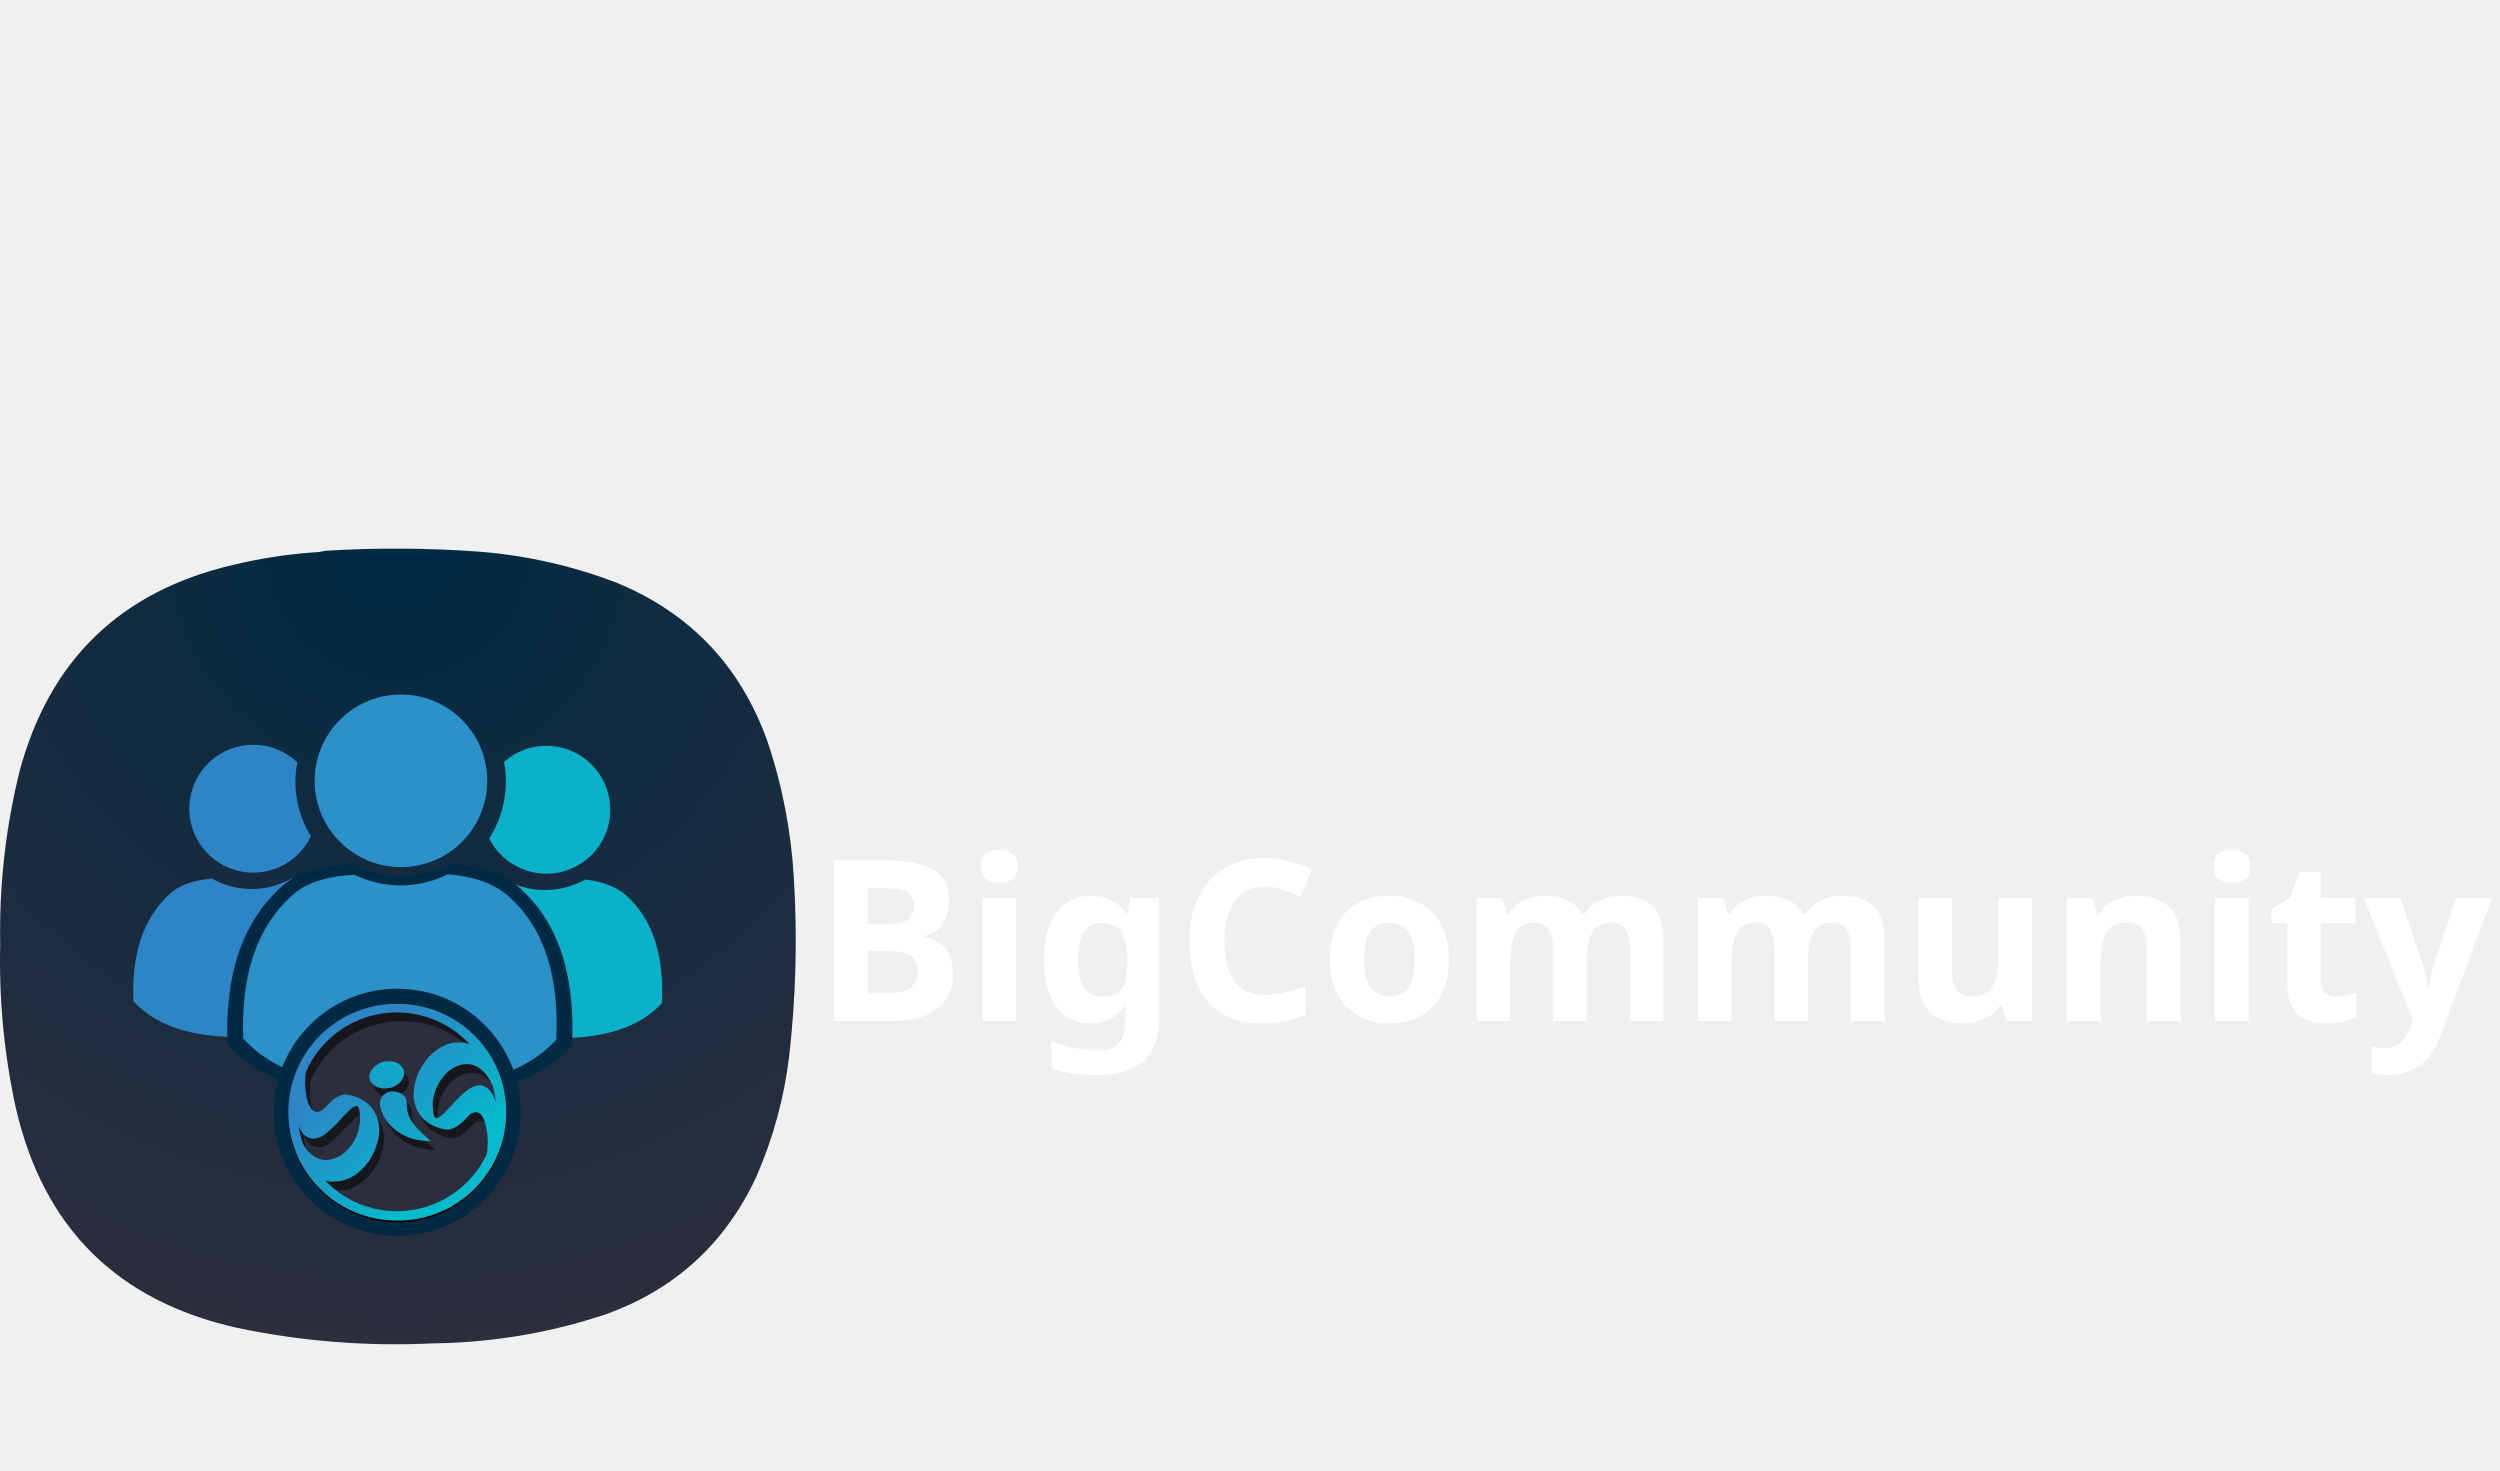
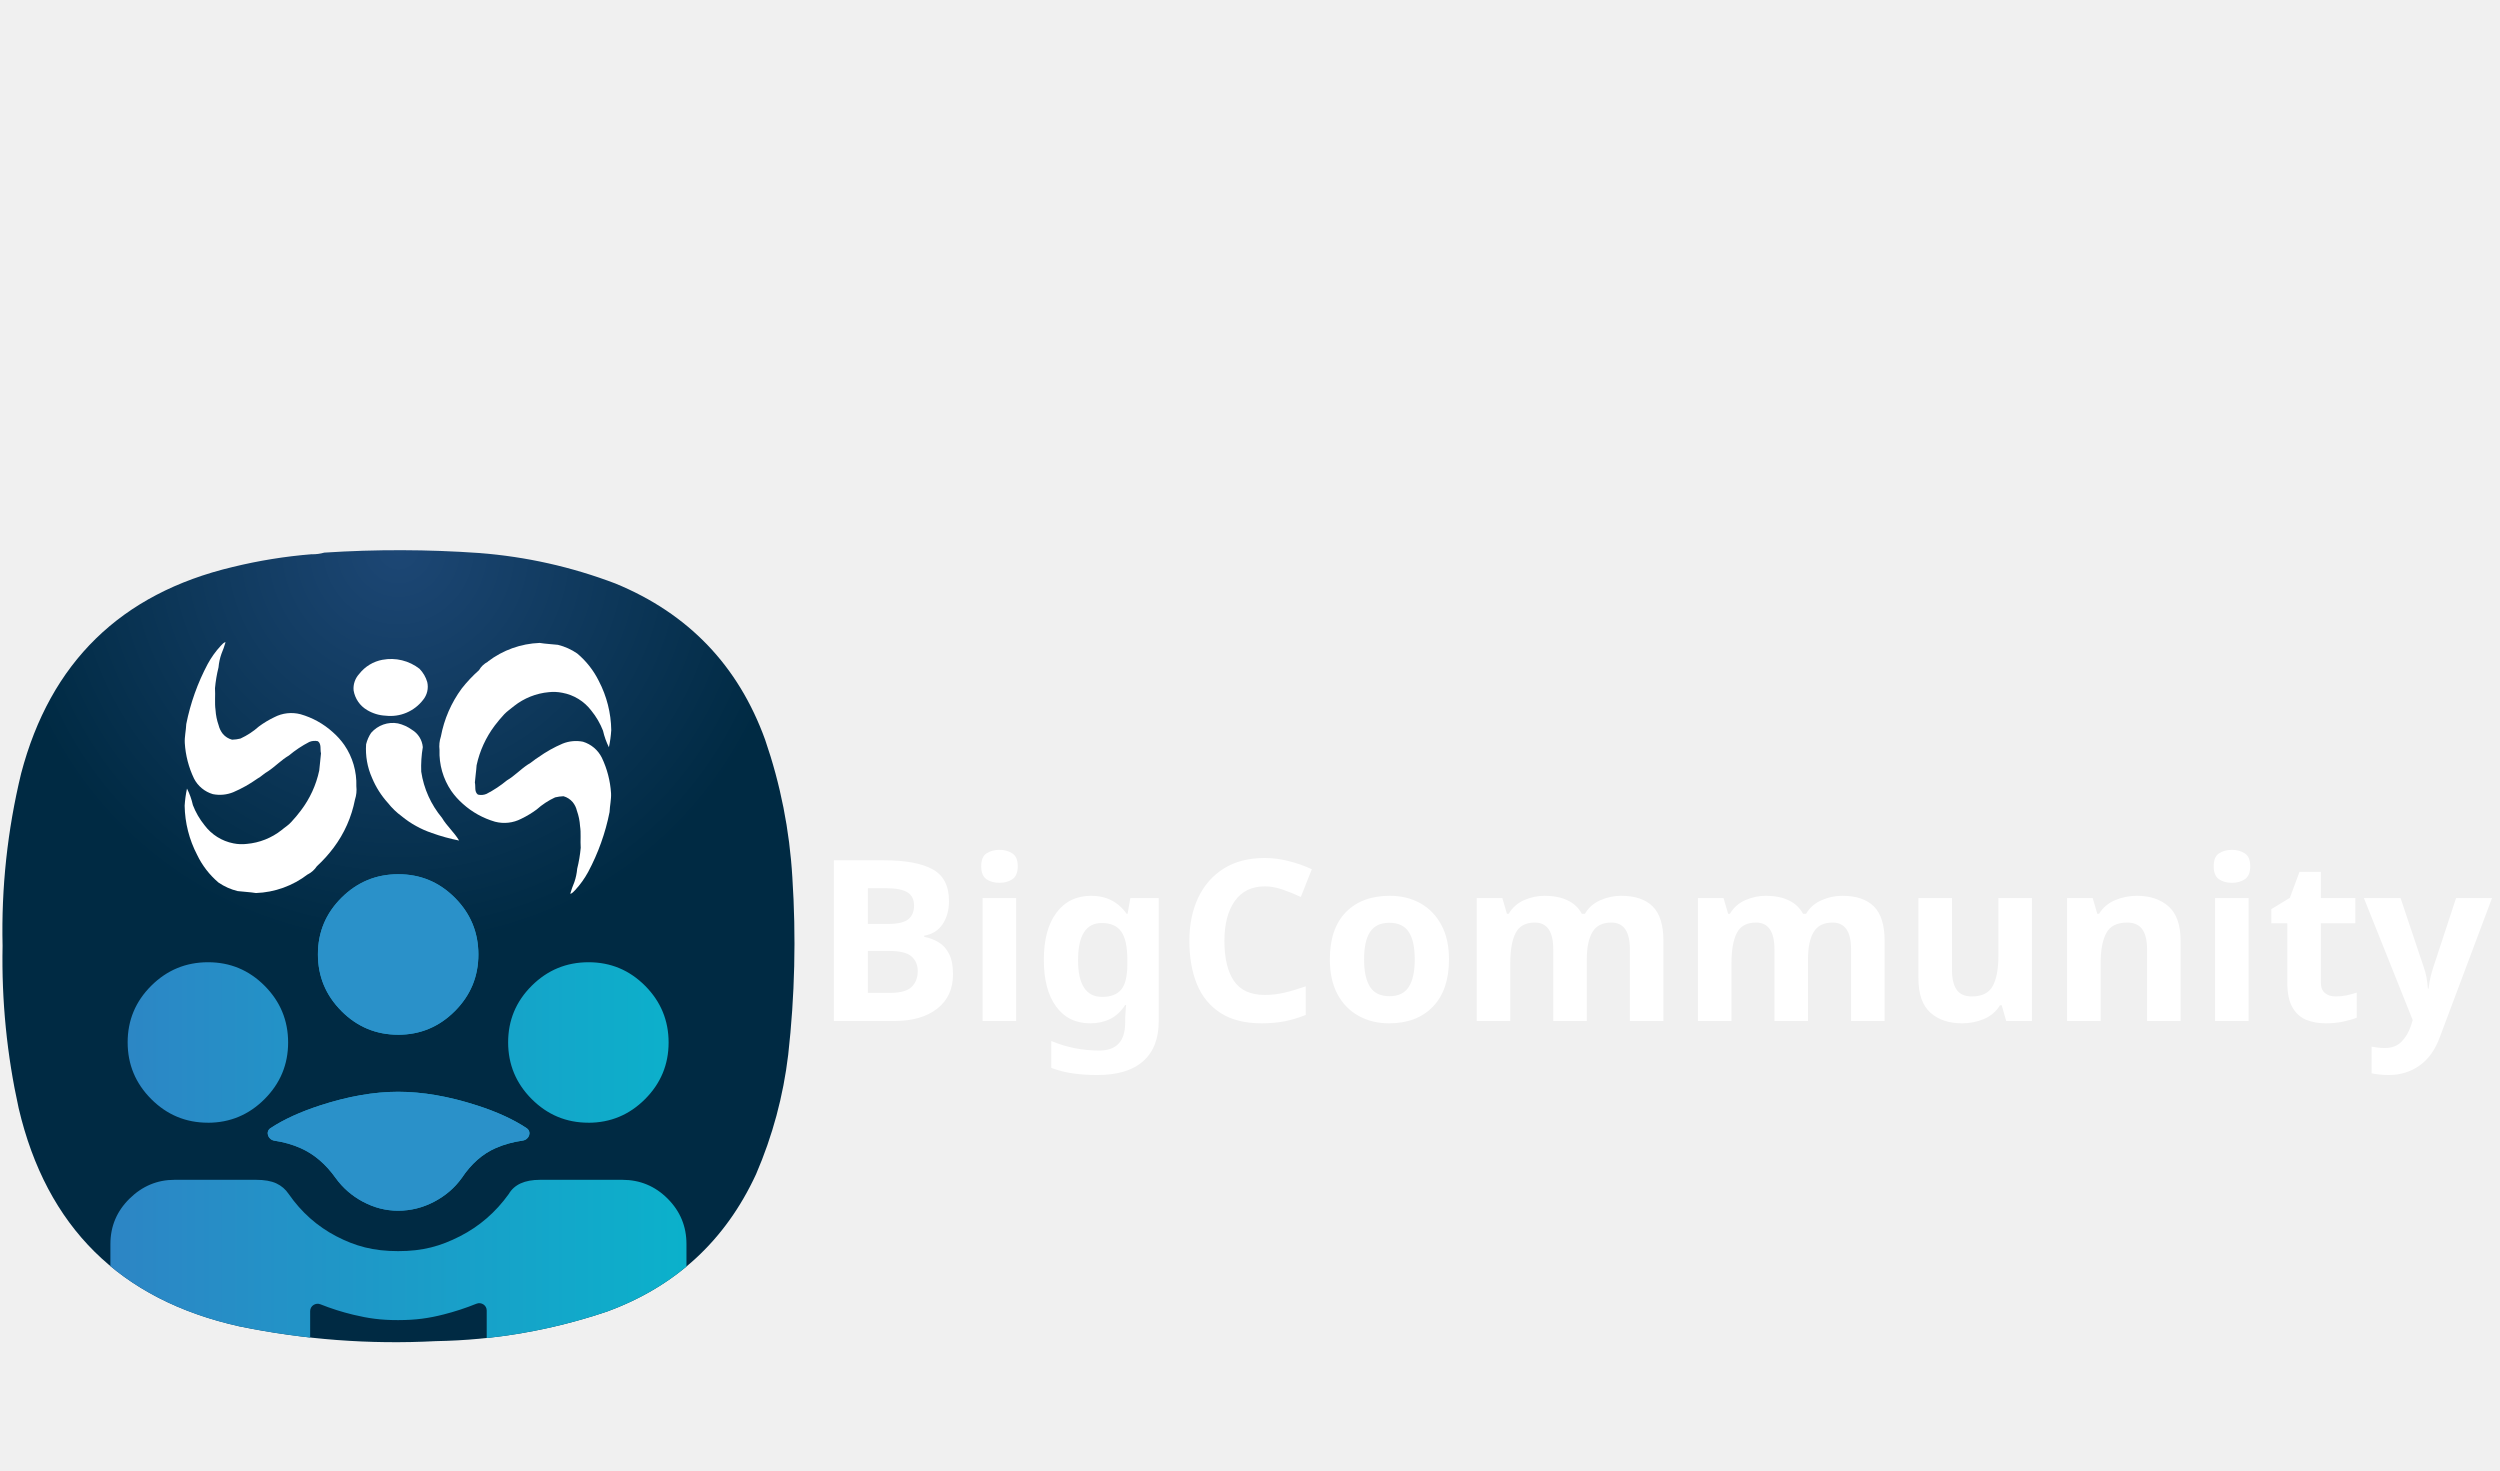
- <svg xmlns="http://www.w3.org/2000/svg" xmlns:xlink="http://www.w3.org/1999/xlink" version="1.2" width="340" height="200" id="svg2" xml:space="preserve">
+ <svg xmlns="http://www.w3.org/2000/svg" version="1.2" width="340" height="200" id="svg2" xml:space="preserve">
  <defs id="defs4">
    <radialGradient id="a-6" cx="0" cy="0" r="1" fx="0" fy="0" gradientTransform="matrix(-0.5226837,146.8013,-146.8013,-0.5226837,144.6632,-31.00048)" gradientUnits="userSpaceOnUse" spreadMethod="pad">
      <stop offset="0" style="stop-opacity:1;stop-color:#002a43" id="stop7-1" />
      <stop offset="1" style="stop-opacity:1;stop-color:#2c2d3d" id="stop8-8" />
    </radialGradient>
-     <linearGradient xlink:href="#b" id="linearGradient4" gradientUnits="userSpaceOnUse" gradientTransform="matrix(0.07891685,2.809821e-4,2.809821e-4,-0.07891685,125.3455,94.49635)" x1="70.74" y1="207.69" x2="304.39" y2="456.44" spreadMethod="pad" />
    <linearGradient id="b" x1="70.74" x2="304.39" y1="207.69" y2="456.44" gradientTransform="matrix(0.01252805,4.4605909e-5,4.4605909e-5,-0.01252805,8.880577,20.19845)" gradientUnits="userSpaceOnUse" spreadMethod="pad">
      <stop offset="0" style="stop-opacity:1;stop-color:#2d85c6" id="stop1" />
      <stop offset="1" style="stop-opacity:1;stop-color:#04bacc" id="stop2" />
    </linearGradient>
-     <linearGradient xlink:href="#c" id="linearGradient5" gradientUnits="userSpaceOnUse" gradientTransform="matrix(0.07891685,2.809821e-4,-2.809821e-4,0.07891685,124.1687,52.6933)" x1="146.39" y1="136.63" x2="380.04" y2="385.38" spreadMethod="pad" />
    <linearGradient id="c" x1="146.39" x2="380.04" y1="136.63" y2="385.38" gradientTransform="matrix(0.01252805,4.4605909e-5,-4.4605909e-5,0.01252805,8.693755,13.56222)" gradientUnits="userSpaceOnUse" spreadMethod="pad">
      <stop offset="0" style="stop-opacity:1;stop-color:#2d85c6" id="stop3" />
      <stop offset="1" style="stop-opacity:1;stop-color:#04bacc" id="stop4" />
    </linearGradient>
-     <linearGradient xlink:href="#d" id="linearGradient6" gradientUnits="userSpaceOnUse" gradientTransform="matrix(0.07891685,2.809821e-4,-2.809821e-4,0.07891685,124.1687,52.6933)" x1="127.32" y1="154.54" x2="360.97" y2="403.29" spreadMethod="pad" />
    <linearGradient id="d" x1="127.32" x2="360.97" y1="154.54" y2="403.29" gradientTransform="matrix(0.01252805,4.4605909e-5,-4.4605909e-5,0.01252805,8.693755,13.56222)" gradientUnits="userSpaceOnUse" spreadMethod="pad">
      <stop offset="0" style="stop-opacity:1;stop-color:#2d85c6" id="stop5" />
      <stop offset="1" style="stop-opacity:1;stop-color:#04bacc" id="stop6" />
    </linearGradient>
+     <radialGradient id="a-6-7" cx="0" cy="0" r="1" fx="0" fy="0" gradientTransform="matrix(-0.5226837,146.8013,-146.8013,-0.5226837,144.6632,-31.00048)" gradientUnits="userSpaceOnUse" spreadMethod="pad">
+       <stop offset="0" style="stop-opacity:1;stop-color:#002a43" id="stop7-1-5" />
+       <stop offset="1" style="stop-opacity:1;stop-color:#2c2d3d" id="stop8-8-9" />
+     </radialGradient>
+     <radialGradient id="paint0_radial_313_57" cx="0" cy="0" r="1" gradientUnits="userSpaceOnUse" gradientTransform="matrix(0,11,-11,0,301,318)">
+       <stop stop-color="#1D4775" id="stop8" />
+       <stop offset="1" stop-color="#002A43" id="stop9" />
+     </radialGradient>
+     <linearGradient id="paint1_linear_313_57" x1="4" y1="16" x2="20" y2="16" gradientUnits="userSpaceOnUse" gradientTransform="translate(289,317)">
+       <stop stop-color="#2D85C5" id="stop10" />
+       <stop offset="1" stop-color="#0BB1CB" id="stop11" />
+     </linearGradient>
+     <radialGradient id="a-6-1" cx="0" cy="0" r="1" fx="0" fy="0" gradientTransform="matrix(-0.5226837,146.8013,-146.8013,-0.5226837,144.6632,-31.00048)" gradientUnits="userSpaceOnUse" spreadMethod="pad">
+       <stop offset="0" style="stop-opacity:1;stop-color:#002a43" id="stop7-1-0" />
+       <stop offset="1" style="stop-opacity:1;stop-color:#2c2d3d" id="stop8-8-6" />
+     </radialGradient>
  </defs>
-   <g id="g1" transform="matrix(0.7371651,0,0,0.7371651,-52.33872,97.46393)">
-     <path d="m 128.601,-30.293 c 0.801,0.003 1.566,-0.101 2.297,-0.303 a 212.285,212.285 0 0 1 28.746,0.174 91.284,91.284 0 0 1 25.212,5.748 c 13.495,5.609 22.704,15.304 27.665,29.05 2.818,8.284 4.451,16.805 4.945,25.526 a 188.369,188.369 0 0 1 -0.882,32.845 78.882,78.882 0 0 1 -6.058,22.15 c -5.711,12.284 -14.95,20.731 -27.68,25.338 a 104.221,104.221 0 0 1 -31.827,5.385 142.336,142.336 0 0 1 -36.37,-2.879 C 92.557,107.761 78.983,94.233 73.919,72.177 a 126.73,126.73 0 0 1 -2.882,-30.109 123.465,123.465 0 0 1 3.557,-31.928 c 5.492,-20.551 18.607,-33.263 39.337,-38.118 a 91.16,91.16 0 0 1 14.706,-2.314 z" style="fill:url(#a-6);fill-rule:evenodd;stroke:none;stroke-width:8.897" id="path8-7" />
-     <path d="m 171.812,5.379 c -2.883,-0.01 -5.662,1.048 -7.822,2.962 A 19.538,19.538 0 0 1 161.253,22.477 11.798,11.798 0 1 0 171.812,5.379 Z m 7.181,24.671 a 15.374,15.374 0 0 1 -7.481,1.94 14.858,14.858 0 0 1 -7.289,-1.93 c -2.812,0.275 -5.635,0.959 -7.59,2.731 -5.23,4.67 -7.203,11.505 -6.886,19.905 4.812,5.266 12.485,6.869 21.659,6.59 9.172,0.344 16.873,-1.194 21.714,-6.427 0.386,-8.406 -1.431,-15.317 -6.691,-19.962 -1.978,-1.706 -4.698,-2.526 -7.437,-2.847 z" style="fill:#0bb1cb;fill-opacity:1;fill-rule:nonzero;stroke:none;stroke-width:8.897" id="path9-5" />
-     <path d="m 117.781,5.186 a 11.798,11.798 0 1 0 10.572,16.907 19.449,19.449 0 0 1 -2.855,-10.162 c 0.004,-1.157 0.115,-2.34 0.368,-3.486 A 11.771,11.771 0 0 0 117.781,5.186 Z m 7.03,24.67 a 15.081,15.081 0 0 1 -7.436,1.94 c -2.58,-0.009 -5.069,-0.668 -7.289,-1.93 -2.83,0.275 -5.653,0.959 -7.643,2.731 -5.23,4.67 -7.159,11.505 -6.833,19.905 4.804,5.266 12.494,6.869 21.668,6.59 9.163,0.344 16.855,-1.194 21.705,-6.427 0.377,-8.406 -1.44,-15.317 -6.744,-19.963 -1.978,-1.706 -4.662,-2.526 -7.437,-2.847 z" style="fill:#2d85c6;fill-opacity:1;fill-rule:nonzero;stroke:none;stroke-width:8.897" id="path10-9" />
-     <path d="m 154.501,27.106 a 20.881,20.881 0 0 1 -18.942,0.075 c -4.556,0.295 -9.32,1.221 -12.524,4.093 -7.676,6.886 -10.523,16.885 -10.078,29.227 7.064,7.703 18.31,10.039 31.764,9.597 13.451,0.537 24.749,-1.718 31.832,-9.371 0.569,-12.338 -2.109,-22.491 -9.869,-29.298 -3.184,-2.796 -7.664,-3.924 -12.183,-4.323 z" style="fill:#002a43;fill-opacity:1;fill-rule:nonzero;stroke:none;stroke-width:8.897" id="path11-2" />
-     <path d="m 145.021,-4.076 a 15.917,15.917 0 1 0 -0.104,31.834 15.917,15.917 0 0 0 0.113,-31.834 z m 8.601,33.164 a 19.511,19.511 0 0 1 -17.234,0.081 c -4.129,0.225 -8.456,1.082 -11.384,3.714 -6.971,6.23 -9.539,15.323 -9.125,26.517 6.399,7.007 16.65,9.125 28.849,8.76 12.232,0.453 22.453,-1.593 28.911,-8.554 0.494,-11.191 -1.92,-20.444 -8.954,-26.581 -2.909,-2.555 -6.963,-3.61 -11.063,-3.936 z" style="fill:#2a92c9;fill-opacity:1;fill-rule:nonzero;stroke:none;stroke-width:8.897" id="path12-2" />
-     <path d="m 167.087,73.069 a 22.777,22.777 0 0 1 -22.875,22.713 22.777,22.777 0 0 1 -22.713,-22.875 22.794,22.794 0 1 1 45.588,0.162 z" style="fill:#002a43;fill-opacity:1;fill-rule:nonzero;stroke:none;stroke-width:8.897" id="path13-8" />
-     <path d="m 164.133,73.192 a 19.796,19.796 0 1 1 -39.592,-0.114 19.796,19.796 0 0 1 39.592,0.114 z" style="fill:#16171c;fill-opacity:1;fill-rule:nonzero;stroke:#000000;stroke-width:0.776;stroke-linecap:butt;stroke-linejoin:miter;stroke-miterlimit:10;stroke-dasharray:none;stroke-opacity:1" id="path14-9" />
-     <path d="m 160.819,66.855 a 3.861,3.861 0 0 0 -2.736,-1.157 c -0.383,0.034 -0.801,-0.038 -1.148,0.138 a 5.863,5.863 0 0 0 -2.791,1.654 c -0.241,0.284 -0.518,0.559 -0.759,0.834 -0.215,0.382 -0.492,0.728 -0.671,1.11 a 8.781,8.781 0 0 0 -0.983,3.716 c 0.034,0.489 0.032,0.97 0.101,1.495 0.132,0.312 0.059,0.801 0.415,0.971 0.276,0.072 0.516,-0.06 0.73,-0.166 0.589,-0.416 1.08,-0.904 1.562,-1.454 0.562,-0.487 1.018,-1.109 1.536,-1.632 0.312,-0.239 0.527,-0.585 0.839,-0.798 0.554,-0.585 1.187,-1.072 1.847,-1.515 a 3.354,3.354 0 0 1 1.737,-0.448 c 0.729,0.074 1.422,0.485 1.838,1.083 0.452,0.589 0.796,1.248 1.007,1.952 a 17.723,17.723 0 0 0 -0.55,-2.991 c -0.31,-0.348 -0.415,-0.838 -0.69,-1.221 -0.381,-0.562 -0.761,-1.15 -1.284,-1.57 z" style="fill:#2c2d3d;fill-opacity:1;fill-rule:nonzero;stroke:none;stroke-width:8.897" id="path15-7" />
-     <path d="m 128.243,70.351 c 0.14,0.597 0.138,1.255 0.34,1.879 a 4.431,4.431 0 0 0 0.485,1.256 c 0.142,0.205 0.239,0.49 0.487,0.66 0.239,0.25 0.55,0.313 0.862,0.386 l 0.73,-0.202 a 6.317,6.317 0 0 0 1.402,-1.356 c 0.384,-0.31 0.732,-0.727 1.178,-1.001 0.669,-0.416 1.435,-0.76 2.226,-0.615 a 6.522,6.522 0 0 1 2.986,1.087 c 0.417,0.277 0.87,0.555 1.216,0.939 a 6.344,6.344 0 0 1 1.625,3.378 c 0.07,0.383 0.166,0.766 0.067,1.148 -0.006,1.566 -0.5,3.059 -1.164,4.444 -0.385,0.621 -0.734,1.287 -1.225,1.837 -0.206,0.275 -0.385,0.559 -0.661,0.763 a 7.856,7.856 0 0 1 -4.181,2.352 l -1.602,0.092 a 4.066,4.066 0 0 1 -1.147,-0.244 18.319,18.319 0 0 0 29.805,-4.761 l 0.109,-0.622 c 0.037,-0.418 0.101,-0.8 0.075,-1.183 0.1,-0.622 -0.032,-1.246 -0.029,-1.877 -0.14,-0.623 -0.173,-1.246 -0.376,-1.879 -0.105,-0.419 -0.21,-0.864 -0.449,-1.247 -0.177,-0.25 -0.274,-0.526 -0.487,-0.669 -0.239,-0.241 -0.586,-0.314 -0.897,-0.386 a 13.408,13.408 0 0 0 -0.695,0.211 6.522,6.522 0 0 0 -1.437,1.312 c -0.384,0.346 -0.732,0.763 -1.178,1.046 -0.633,0.407 -1.435,0.751 -2.2,0.615 -1.076,-0.039 -2.08,-0.568 -3.012,-1.087 -0.417,-0.286 -0.87,-0.564 -1.18,-0.947 a 5.819,5.819 0 0 1 -1.625,-3.378 c -0.07,-0.383 -0.166,-0.766 -0.067,-1.148 a 10.605,10.605 0 0 1 1.128,-4.445 c 0.385,-0.621 0.734,-1.314 1.225,-1.837 0.215,-0.275 0.42,-0.55 0.697,-0.754 a 7.856,7.856 0 0 1 4.181,-2.352 l 1.602,-0.101 c 0.516,0.037 1.005,0.182 1.493,0.352 a 18.23,18.23 0 0 0 -13.36,-5.848 c -7.58,-0.027 -14.091,4.505 -16.899,11.026 -1.3e-4,0.035 -0.036,0.071 -0.036,0.107 -0.037,0.382 -0.101,0.8 -0.04,1.183 -0.1,0.622 -0.004,1.246 0.029,1.868 z m 18.856,4.169 c 0.377,1.46 1.387,2.683 2.46,3.692 0.514,0.634 1.242,1.09 1.764,1.715 -0.801,-0.003 -1.637,-0.113 -2.428,-0.284 a 8.007,8.007 0 0 1 -2.817,-0.989 c -0.488,-0.313 -1.003,-0.555 -1.42,-0.975 a 7.438,7.438 0 0 1 -1.693,-1.919 5.854,5.854 0 0 1 -1.004,-2.779 2.758,2.758 0 0 1 0.289,-1.084 c 0.412,-0.764 1.285,-1.17 2.157,-1.202 0.445,0.073 0.898,0.101 1.28,0.352 0.631,0.207 1.012,0.769 1.214,1.357 0.069,0.694 0.03,1.424 0.197,2.118 z m -6.744,-7.595 a 3.47,3.47 0 0 1 1.811,-1.488 2.9,2.9 0 0 1 1.22,-0.245 3.096,3.096 0 0 1 2.116,0.497 c 0.31,0.277 0.692,0.563 0.833,1.008 a 1.788,1.788 0 0 1 -0.112,1.566 3.292,3.292 0 0 1 -1.5,1.489 3.612,3.612 0 0 1 -1.496,0.413 3.497,3.497 0 0 1 -1.699,-0.211 c -0.666,-0.287 -1.252,-0.805 -1.427,-1.5 -0.203,-0.526 0.004,-1.05 0.255,-1.529 z" style="fill:#2c2d3d;fill-opacity:1;fill-rule:nonzero;stroke:none;stroke-width:8.897" id="path16-3" />
-     <path d="m 127.698,78.383 a 7.011,7.011 0 0 1 -0.725,-1.293 c 0.13,1.041 0.375,2.092 0.719,3.099 0.071,0.142 0.132,0.312 0.239,0.455 0.381,0.553 0.761,1.15 1.311,1.562 a 3.897,3.897 0 0 0 2.745,1.158 c 0.383,-0.034 0.765,0.038 1.148,-0.129 a 5.872,5.872 0 0 0 2.782,-1.663 c 0.25,-0.275 0.527,-0.55 0.741,-0.834 0.206,-0.373 0.483,-0.728 0.662,-1.101 a 8.826,8.826 0 0 0 1.019,-3.715 l -0.101,-1.495 c -0.132,-0.321 -0.068,-0.801 -0.441,-0.98 -0.249,-0.072 -0.49,0.069 -0.73,0.175 a 8.185,8.185 0 0 0 -1.535,1.454 c -0.598,0.478 -1.018,1.109 -1.572,1.623 -0.277,0.248 -0.491,0.594 -0.804,0.798 a 11.032,11.032 0 0 1 -1.883,1.524 3.345,3.345 0 0 1 -1.737,0.448 2.705,2.705 0 0 1 -1.838,-1.083 z" style="fill:#2c2d3d;fill-opacity:1;fill-rule:nonzero;stroke:none;stroke-width:8.897" id="path17-6" />
-     <path d="m 142.325,68.559 a 3.061,3.061 0 0 0 1.532,-0.404 3.114,3.114 0 0 0 1.464,-1.463 1.824,1.824 0 0 0 0.113,-1.592 c -0.141,-0.419 -0.522,-0.696 -0.833,-1.008 a 3.043,3.043 0 0 0 -2.116,-0.497 3.007,3.007 0 0 0 -1.22,0.236 3.719,3.719 0 0 0 -1.812,1.524 c -0.206,0.453 -0.457,0.968 -0.246,1.494 0.166,0.695 0.761,1.222 1.418,1.5 0.551,0.18 1.111,0.315 1.699,0.211 z" style="fill:url(#linearGradient4);stroke:none;stroke-width:8.897" id="path18-1" />
-     <path d="m 148.657,76.652 c -1.073,-1.054 -2.074,-2.267 -2.451,-3.692 -0.176,-0.704 -0.137,-1.433 -0.206,-2.163 a 1.993,1.993 0 0 0 -1.17,-1.357 c -0.417,-0.206 -0.871,-0.243 -1.325,-0.316 a 2.473,2.473 0 0 0 -2.157,1.176 3.007,3.007 0 0 0 -0.28,1.076 6.05,6.05 0 0 0 0.995,2.779 8.417,8.417 0 0 0 1.728,1.955 c 0.381,0.384 0.905,0.626 1.393,0.948 0.861,0.484 1.803,0.834 2.808,1.015 a 20.463,20.463 0 0 0 2.464,0.285 c -0.514,-0.66 -1.277,-1.081 -1.8,-1.706 z" style="fill:url(#linearGradient5);stroke:none;stroke-width:8.897" id="path19-2" />
-     <path d="m 144.364,52.97 a 20.001,20.001 0 1 0 -0.142,40.001 20.001,20.001 0 1 0 0.142,-40.001 z m -16.016,27.675 c -0.559,-0.42 -0.939,-1.018 -1.32,-1.571 -0.062,-0.178 -0.168,-0.312 -0.239,-0.49 a 23.577,23.577 0 0 1 -0.719,-3.063 7.847,7.847 0 0 0 0.725,1.257 2.669,2.669 0 0 0 1.873,1.083 3.256,3.256 0 0 0 1.71,-0.448 10.677,10.677 0 0 0 1.874,-1.488 c 0.321,-0.239 0.527,-0.55 0.839,-0.789 0.527,-0.523 0.947,-1.18 1.536,-1.667 0.491,-0.514 0.973,-1.037 1.571,-1.454 a 1.263,1.263 0 0 1 0.695,-0.176 c 0.382,0.215 0.309,0.668 0.45,1.016 0.069,0.481 0.068,0.97 0.092,1.495 a 8.372,8.372 0 0 1 -0.983,3.68 c -0.171,0.382 -0.492,0.728 -0.698,1.11 -0.206,0.311 -0.491,0.55 -0.733,0.86 a 5.774,5.774 0 0 1 -2.791,1.627 c -0.348,0.177 -0.766,0.104 -1.139,0.174 a 4.182,4.182 0 0 1 -2.745,-1.157 z m 32.53,-0.48 c -7.6e-4,0.214 -0.073,0.418 -0.109,0.631 a 18.355,18.355 0 0 1 -24.427,8.668 18.417,18.417 0 0 1 -5.333,-3.88 c 0.347,0.108 0.729,0.181 1.111,0.217 l 1.593,-0.101 a 7.634,7.634 0 0 0 4.181,-2.352 2.66,2.66 0 0 0 0.661,-0.754 c 0.527,-0.523 0.841,-1.18 1.225,-1.811 0.663,-1.386 1.194,-2.914 1.164,-4.444 0.108,-0.382 0.003,-0.792 -0.067,-1.175 a 6.255,6.255 0 0 0 -1.616,-3.378 c -0.346,-0.384 -0.763,-0.634 -1.18,-0.947 a 7.491,7.491 0 0 0 -3.021,-1.087 c -0.8,-0.145 -1.567,0.208 -2.191,0.615 -0.49,0.283 -0.803,0.7 -1.223,1.046 -0.42,0.479 -0.84,0.967 -1.393,1.312 l -0.73,0.211 c -0.311,-0.072 -0.622,-0.145 -0.871,-0.359 -0.24,-0.17 -0.345,-0.446 -0.478,-0.696 -0.248,-0.383 -0.353,-0.829 -0.485,-1.247 -0.211,-0.597 -0.209,-1.255 -0.34,-1.879 0.002,-0.632 -0.138,-1.255 -0.029,-1.842 a 4.68,4.68 0 0 1 0.075,-1.219 l 2.5e-4,-0.071 a 18.346,18.346 0 0 1 16.891,-11.061 c 5.071,0.018 9.93,2.153 13.36,5.884 a 4.573,4.573 0 0 0 -1.493,-0.352 l -1.602,0.066 a 8.105,8.105 0 0 0 -4.172,2.352 2.607,2.607 0 0 0 -0.67,0.763 c -0.518,0.55 -0.832,1.207 -1.217,1.837 a 9.956,9.956 0 0 0 -1.164,4.444 c -0.108,0.382 -0.003,0.801 0.067,1.184 0.165,1.246 0.756,2.432 1.616,3.369 0.346,0.384 0.798,0.635 1.18,0.947 a 7.367,7.367 0 0 0 3.021,1.087 c 0.8,0.145 1.567,-0.235 2.227,-0.65 0.455,-0.274 0.768,-0.691 1.187,-1.001 0.42,-0.488 0.831,-0.976 1.393,-1.321 0.241,-0.106 0.49,-0.167 0.73,-0.238 0.311,0.072 0.622,0.136 0.871,0.386 0.24,0.17 0.345,0.455 0.478,0.66 0.248,0.383 0.344,0.838 0.485,1.292 0.176,0.588 0.2,1.246 0.34,1.843 -0.002,0.623 0.138,1.246 0.029,1.868 0.034,0.383 -0.038,0.801 -0.075,1.183 z m -1.273,-12.167 a 3.363,3.363 0 0 0 -1.71,0.483 8.675,8.675 0 0 0 -1.883,1.488 c -0.312,0.239 -0.518,0.55 -0.83,0.798 -0.527,0.514 -0.947,1.135 -1.536,1.623 a 6.94,6.94 0 0 1 -1.571,1.454 c -0.205,0.142 -0.455,0.247 -0.695,0.176 -0.382,-0.179 -0.309,-0.633 -0.45,-0.98 -0.069,-0.481 -0.068,-1.006 -0.101,-1.495 a 8.381,8.381 0 0 1 0.992,-3.68 c 0.171,-0.418 0.483,-0.728 0.698,-1.11 0.206,-0.311 0.491,-0.55 0.733,-0.86 a 5.925,5.925 0 0 1 2.782,-1.663 c 0.383,-0.132 0.765,-0.068 1.148,-0.129 1.041,0.004 2.018,0.416 2.745,1.149 0.55,0.42 0.931,1.018 1.311,1.571 0.248,0.383 0.344,0.873 0.663,1.257 0.272,0.971 0.438,1.95 0.577,2.956 a 7.127,7.127 0 0 0 -0.999,-1.916 2.749,2.749 0 0 0 -1.873,-1.119 z" style="fill:url(#linearGradient6);stroke:none;stroke-width:8.897" id="path20-9" />
+   <g id="g3" transform="matrix(4.896476,0,0,4.896476,-1419.652,-1482.255)">
+     <path fill-rule="evenodd" clip-rule="evenodd" d="m 298.596,318.114 c 0.12,0.001 0.234,-0.014 0.344,-0.046 1.436,-0.094 2.871,-0.09 4.307,0.011 1.302,0.101 2.562,0.384 3.78,0.847 2.026,0.834 3.412,2.28 4.158,4.339 0.427,1.24 0.679,2.514 0.756,3.824 0.107,1.645 0.069,3.286 -0.115,4.923 -0.137,1.151 -0.435,2.258 -0.893,3.32 -0.851,1.843 -2.229,3.113 -4.135,3.813 -1.545,0.522 -3.133,0.797 -4.765,0.824 -1.836,0.096 -3.653,-0.042 -5.453,-0.412 -3.312,-0.738 -5.354,-2.757 -6.128,-6.057 -0.328,-1.486 -0.477,-2.989 -0.447,-4.511 -0.037,-1.618 0.135,-3.214 0.515,-4.786 0.811,-3.086 2.77,-4.998 5.876,-5.736 0.724,-0.177 1.457,-0.295 2.199,-0.355 z" fill="url(#paint0_radial_313_57)" id="path1" style="fill:url(#paint0_radial_313_57)" />
+     <path fill-rule="evenodd" clip-rule="evenodd" d="m 298.548,339.87 c -0.658,-0.073 -1.314,-0.177 -1.968,-0.311 -1.43,-0.319 -2.623,-0.876 -3.58,-1.672 v -0.616 c 0,-0.491 0.177,-0.911 0.531,-1.26 0.354,-0.349 0.771,-0.523 1.252,-0.523 h 2.262 c 0.233,0 0.421,0.033 0.563,0.099 0.142,0.066 0.257,0.165 0.345,0.297 0.352,0.506 0.793,0.897 1.321,1.172 0.528,0.275 1.028,0.413 1.718,0.413 0.69,-1e-4 1.177,-0.138 1.717,-0.413 0.539,-0.275 0.991,-0.666 1.354,-1.172 0.077,-0.132 0.188,-0.231 0.332,-0.297 0.144,-0.066 0.325,-0.099 0.543,-0.099 h 2.279 c 0.491,0 0.911,0.174 1.26,0.523 0.349,0.349 0.523,0.769 0.523,1.26 v 0.627 c -0.633,0.526 -1.367,0.942 -2.202,1.249 -1.093,0.369 -2.209,0.615 -3.346,0.737 -10e-5,-0.003 -10e-5,-0.006 -10e-5,-0.009 v -0.757 c 0,-0.146 -0.151,-0.243 -0.286,-0.188 -0.296,0.12 -0.6,0.219 -0.911,0.298 -0.413,0.105 -0.765,0.156 -1.261,0.157 -0.49,9e-4 -0.832,-0.05 -1.246,-0.149 -0.313,-0.075 -0.618,-0.172 -0.914,-0.29 -0.135,-0.054 -0.286,0.043 -0.286,0.189 z m 2.444,-8.412 c -0.613,0 -1.137,-0.219 -1.574,-0.656 -0.437,-0.438 -0.655,-0.963 -0.655,-1.577 0,-0.613 0.219,-1.137 0.656,-1.572 0.438,-0.435 0.963,-0.652 1.577,-0.652 0.613,0 1.137,0.218 1.572,0.655 0.435,0.437 0.652,0.962 0.652,1.574 0,0.613 -0.218,1.137 -0.655,1.574 -0.437,0.437 -0.962,0.655 -1.574,0.655 z m -5.284,2.444 c -0.613,0 -1.138,-0.219 -1.574,-0.656 -0.437,-0.438 -0.655,-0.963 -0.655,-1.577 0,-0.613 0.219,-1.137 0.656,-1.572 0.438,-0.435 0.963,-0.652 1.577,-0.652 0.613,0 1.137,0.218 1.572,0.655 0.435,0.437 0.652,0.962 0.652,1.574 0,0.613 -0.219,1.137 -0.656,1.574 -0.437,0.437 -0.962,0.655 -1.574,0.655 z m 10.568,0 c -0.613,0 -1.137,-0.219 -1.574,-0.656 -0.437,-0.438 -0.655,-0.963 -0.655,-1.577 0,-0.613 0.219,-1.137 0.656,-1.572 0.438,-0.435 0.963,-0.652 1.577,-0.652 0.613,0 1.137,0.218 1.572,0.655 0.435,0.437 0.652,0.962 0.652,1.574 0,0.613 -0.218,1.137 -0.655,1.574 -0.437,0.437 -0.962,0.655 -1.574,0.655 z m -6.258,2.196 c 0.308,0.165 0.632,0.248 0.972,0.248 0.352,0 0.685,-0.083 1,-0.248 0.315,-0.165 0.571,-0.385 0.769,-0.66 0.264,-0.396 0.581,-0.674 0.949,-0.834 0.23,-0.1 0.479,-0.168 0.745,-0.206 0.179,-0.025 0.258,-0.244 0.107,-0.345 -0.361,-0.24 -0.819,-0.451 -1.374,-0.63 -0.782,-0.253 -1.514,-0.38 -2.195,-0.38 -0.67,0 -1.393,0.127 -2.17,0.38 -0.549,0.179 -1.006,0.388 -1.371,0.628 -0.152,0.1 -0.074,0.323 0.106,0.35 0.263,0.039 0.508,0.109 0.735,0.211 0.369,0.165 0.691,0.44 0.966,0.826 0.198,0.275 0.451,0.495 0.759,0.66 z" fill="url(#paint1_linear_313_57)" id="path2" style="fill:url(#paint1_linear_313_57)" />
+     <path d="m 300.017,336.098 c 0.308,0.165 0.632,0.248 0.972,0.248 0.352,0 0.685,-0.083 1,-0.248 0.315,-0.165 0.571,-0.385 0.769,-0.66 0.264,-0.396 0.581,-0.674 0.949,-0.834 0.23,-0.1 0.479,-0.168 0.745,-0.206 0.179,-0.025 0.258,-0.244 0.107,-0.345 -0.361,-0.24 -0.819,-0.451 -1.374,-0.63 -0.782,-0.253 -1.514,-0.38 -2.195,-0.38 -0.67,0 -1.393,0.127 -2.17,0.38 -0.549,0.179 -1.006,0.388 -1.371,0.628 -0.152,0.1 -0.074,0.323 0.106,0.35 0.263,0.039 0.508,0.109 0.735,0.211 0.369,0.165 0.691,0.44 0.966,0.826 0.198,0.275 0.451,0.495 0.759,0.66 z" fill="#2a91c9" id="path3" />
+     <path d="m 299.418,330.802 c 0.437,0.438 0.961,0.656 1.574,0.656 0.612,0 1.137,-0.218 1.574,-0.655 0.437,-0.437 0.655,-0.961 0.655,-1.574 0,-0.612 -0.217,-1.137 -0.652,-1.574 -0.435,-0.437 -0.959,-0.655 -1.572,-0.655 -0.614,0 -1.14,0.217 -1.577,0.652 -0.438,0.435 -0.656,0.959 -0.656,1.572 0,0.614 0.218,1.14 0.655,1.577 z" fill="#2a91c9" id="path4" />
+     <path d="m 303.483,321.094 c 0.415,-0.318 0.918,-0.499 1.44,-0.518 0.168,0.028 0.339,0.033 0.508,0.053 0.191,0.047 0.372,0.129 0.534,0.24 0.251,0.21 0.456,0.471 0.601,0.765 0.22,0.421 0.338,0.888 0.345,1.363 -0.01,0.16 -0.031,0.32 -0.065,0.477 -0.073,-0.146 -0.128,-0.301 -0.164,-0.46 -0.079,-0.202 -0.188,-0.39 -0.325,-0.558 -0.198,-0.261 -0.487,-0.438 -0.809,-0.496 -0.123,-0.024 -0.249,-0.03 -0.373,-0.016 -0.35,0.032 -0.684,0.165 -0.961,0.383 -0.092,0.077 -0.197,0.148 -0.275,0.23 -0.094,0.101 -0.182,0.207 -0.266,0.317 -0.244,0.326 -0.416,0.701 -0.502,1.1 -0.01,0.162 -0.036,0.315 -0.048,0.478 0.027,0.115 -0.021,0.257 0.085,0.337 0.08,0.019 0.163,0.012 0.238,-0.02 0.202,-0.104 0.392,-0.23 0.567,-0.375 0.21,-0.123 0.373,-0.301 0.577,-0.437 0.112,-0.06 0.188,-0.141 0.302,-0.209 0.208,-0.148 0.431,-0.274 0.666,-0.374 0.18,-0.073 0.377,-0.092 0.568,-0.054 0.112,0.035 0.216,0.091 0.306,0.167 0.09,0.076 0.163,0.169 0.216,0.274 0.148,0.309 0.235,0.644 0.257,0.986 0.01,0.174 -0.033,0.339 -0.041,0.528 -0.115,0.579 -0.315,1.139 -0.593,1.66 -0.099,0.183 -0.22,0.352 -0.361,0.505 -0.046,0.041 -0.08,0.097 -0.138,0.103 0.032,-0.111 0.07,-0.219 0.115,-0.325 0.041,-0.12 0.067,-0.245 0.078,-0.371 0.048,-0.191 0.08,-0.384 0.098,-0.58 -0.015,-0.199 0.013,-0.406 -0.019,-0.606 -0.009,-0.145 -0.038,-0.287 -0.087,-0.423 -0.02,-0.088 -0.06,-0.17 -0.117,-0.24 -0.067,-0.079 -0.156,-0.136 -0.255,-0.164 -0.078,0.003 -0.156,0.013 -0.233,0.032 -0.186,0.086 -0.359,0.199 -0.512,0.336 -0.135,0.1 -0.278,0.186 -0.43,0.259 -0.224,0.116 -0.483,0.145 -0.727,0.081 -0.331,-0.096 -0.636,-0.265 -0.892,-0.495 -0.122,-0.107 -0.231,-0.228 -0.324,-0.361 -0.227,-0.335 -0.341,-0.734 -0.326,-1.139 -0.015,-0.125 -0.002,-0.252 0.038,-0.371 0.09,-0.483 0.288,-0.939 0.58,-1.335 0.144,-0.183 0.304,-0.353 0.478,-0.507 0.057,-0.1 0.142,-0.181 0.244,-0.233 z" fill="#ffffff" id="path5" />
+     <path d="m 298.482,327.003 c -0.414,0.319 -0.917,0.501 -1.439,0.52 -0.168,-0.028 -0.339,-0.033 -0.508,-0.054 -0.191,-0.046 -0.372,-0.127 -0.534,-0.238 -0.25,-0.213 -0.453,-0.476 -0.594,-0.772 -0.219,-0.421 -0.337,-0.887 -0.345,-1.361 0.01,-0.16 0.031,-0.32 0.065,-0.477 0.074,0.146 0.129,0.301 0.164,0.46 0.078,0.202 0.187,0.39 0.323,0.558 0.196,0.262 0.482,0.442 0.803,0.504 0.123,0.025 0.249,0.03 0.373,0.015 0.35,-0.031 0.684,-0.163 0.961,-0.381 0.093,-0.079 0.196,-0.139 0.275,-0.23 0.094,-0.101 0.183,-0.207 0.265,-0.317 0.249,-0.328 0.423,-0.706 0.509,-1.109 0.013,-0.17 0.038,-0.316 0.049,-0.478 -0.029,-0.115 0.019,-0.257 -0.086,-0.337 -0.08,-0.018 -0.163,-0.011 -0.238,0.02 -0.202,0.104 -0.392,0.231 -0.567,0.377 -0.208,0.122 -0.373,0.299 -0.577,0.436 -0.112,0.06 -0.189,0.149 -0.302,0.209 -0.208,0.148 -0.431,0.273 -0.666,0.374 -0.18,0.073 -0.377,0.092 -0.568,0.054 -0.112,-0.033 -0.216,-0.088 -0.306,-0.163 -0.09,-0.074 -0.164,-0.166 -0.217,-0.27 -0.148,-0.309 -0.235,-0.644 -0.256,-0.986 -0.01,-0.174 0.033,-0.339 0.041,-0.528 0.116,-0.581 0.316,-1.142 0.594,-1.665 0.099,-0.183 0.22,-0.352 0.361,-0.505 0.046,-0.041 0.077,-0.097 0.136,-0.103 -0.032,0.111 -0.07,0.219 -0.115,0.325 -0.042,0.12 -0.069,0.246 -0.08,0.373 -0.048,0.191 -0.08,0.384 -0.098,0.58 0.013,0.199 -0.013,0.406 0.015,0.608 0.009,0.144 0.038,0.285 0.086,0.421 0.021,0.088 0.062,0.17 0.118,0.241 0.067,0.078 0.156,0.134 0.256,0.16 0.079,-0.002 0.157,-0.013 0.233,-0.032 0.186,-0.086 0.359,-0.199 0.512,-0.336 0.134,-0.099 0.277,-0.185 0.428,-0.257 0.224,-0.117 0.484,-0.146 0.729,-0.082 0.331,0.095 0.636,0.264 0.892,0.495 0.122,0.106 0.231,0.227 0.324,0.36 0.23,0.336 0.346,0.737 0.333,1.144 0.014,0.125 10e-4,0.252 -0.038,0.371 -0.094,0.485 -0.297,0.943 -0.594,1.338 -0.139,0.185 -0.294,0.357 -0.464,0.513 -0.063,0.096 -0.15,0.174 -0.252,0.227 z" fill="#ffffff" id="path6" />
+     <path d="m 300.56,321.044 c 0.179,-0.034 0.363,-0.029 0.54,0.015 0.177,0.043 0.343,0.124 0.486,0.236 0.1,0.103 0.174,0.229 0.214,0.367 0.02,0.086 0.02,0.176 0,0.262 -0.02,0.086 -0.06,0.167 -0.116,0.235 -0.121,0.157 -0.28,0.279 -0.462,0.356 -0.182,0.077 -0.381,0.105 -0.577,0.082 -0.183,-0.008 -0.361,-0.063 -0.518,-0.158 -0.098,-0.058 -0.182,-0.136 -0.246,-0.23 -0.064,-0.094 -0.107,-0.2 -0.126,-0.312 -0.008,-0.084 10e-4,-0.168 0.029,-0.248 0.027,-0.08 0.071,-0.152 0.128,-0.214 0.161,-0.206 0.392,-0.345 0.649,-0.392 z" fill="#ffffff" id="path7" />
+     <path d="m 300.243,323.072 c 0.091,-0.104 0.207,-0.183 0.337,-0.229 0.13,-0.046 0.27,-0.057 0.406,-0.032 0.139,0.032 0.27,0.092 0.386,0.175 0.086,0.051 0.158,0.121 0.211,0.205 0.053,0.084 0.085,0.18 0.094,0.279 -0.038,0.225 -0.053,0.454 -0.044,0.682 0.071,0.473 0.271,0.916 0.577,1.283 0.134,0.228 0.341,0.402 0.475,0.63 -0.257,-0.051 -0.511,-0.121 -0.758,-0.21 -0.304,-0.103 -0.586,-0.259 -0.834,-0.463 -0.145,-0.106 -0.274,-0.231 -0.386,-0.372 -0.185,-0.205 -0.334,-0.44 -0.44,-0.695 -0.131,-0.293 -0.187,-0.614 -0.165,-0.934 0.028,-0.114 0.075,-0.222 0.14,-0.319 z" fill="#ffffff" id="path8" />
  </g>
  <rect style="fill:none;stroke-width:0.753" id="rect289" width="340" height="200" x="2.1664619e-07" y="2.2922136e-07" rx="1.133" />
  <text xml:space="preserve" style="font-weight:bold;font-size:30.632px;font-family:'Ubuntu Mono';-inkscape-font-specification:'Ubuntu Mono Bold';fill:#ffffff;fill-opacity:1;stroke:none;stroke-width:6.874;stroke-linecap:round;stroke-linejoin:round" x="110.658" y="138.86" id="text638">
    <tspan id="tspan636" style="font-style:normal;font-variant:normal;font-weight:600;font-stretch:normal;font-family:'Lexend Deca';-inkscape-font-specification:'Lexend Deca Semi-Bold';fill:#ffffff;fill-opacity:1;stroke:none;stroke-width:6.874" x="110.658" y="138.86">BigCommunity</tspan>
  </text>
</svg>
